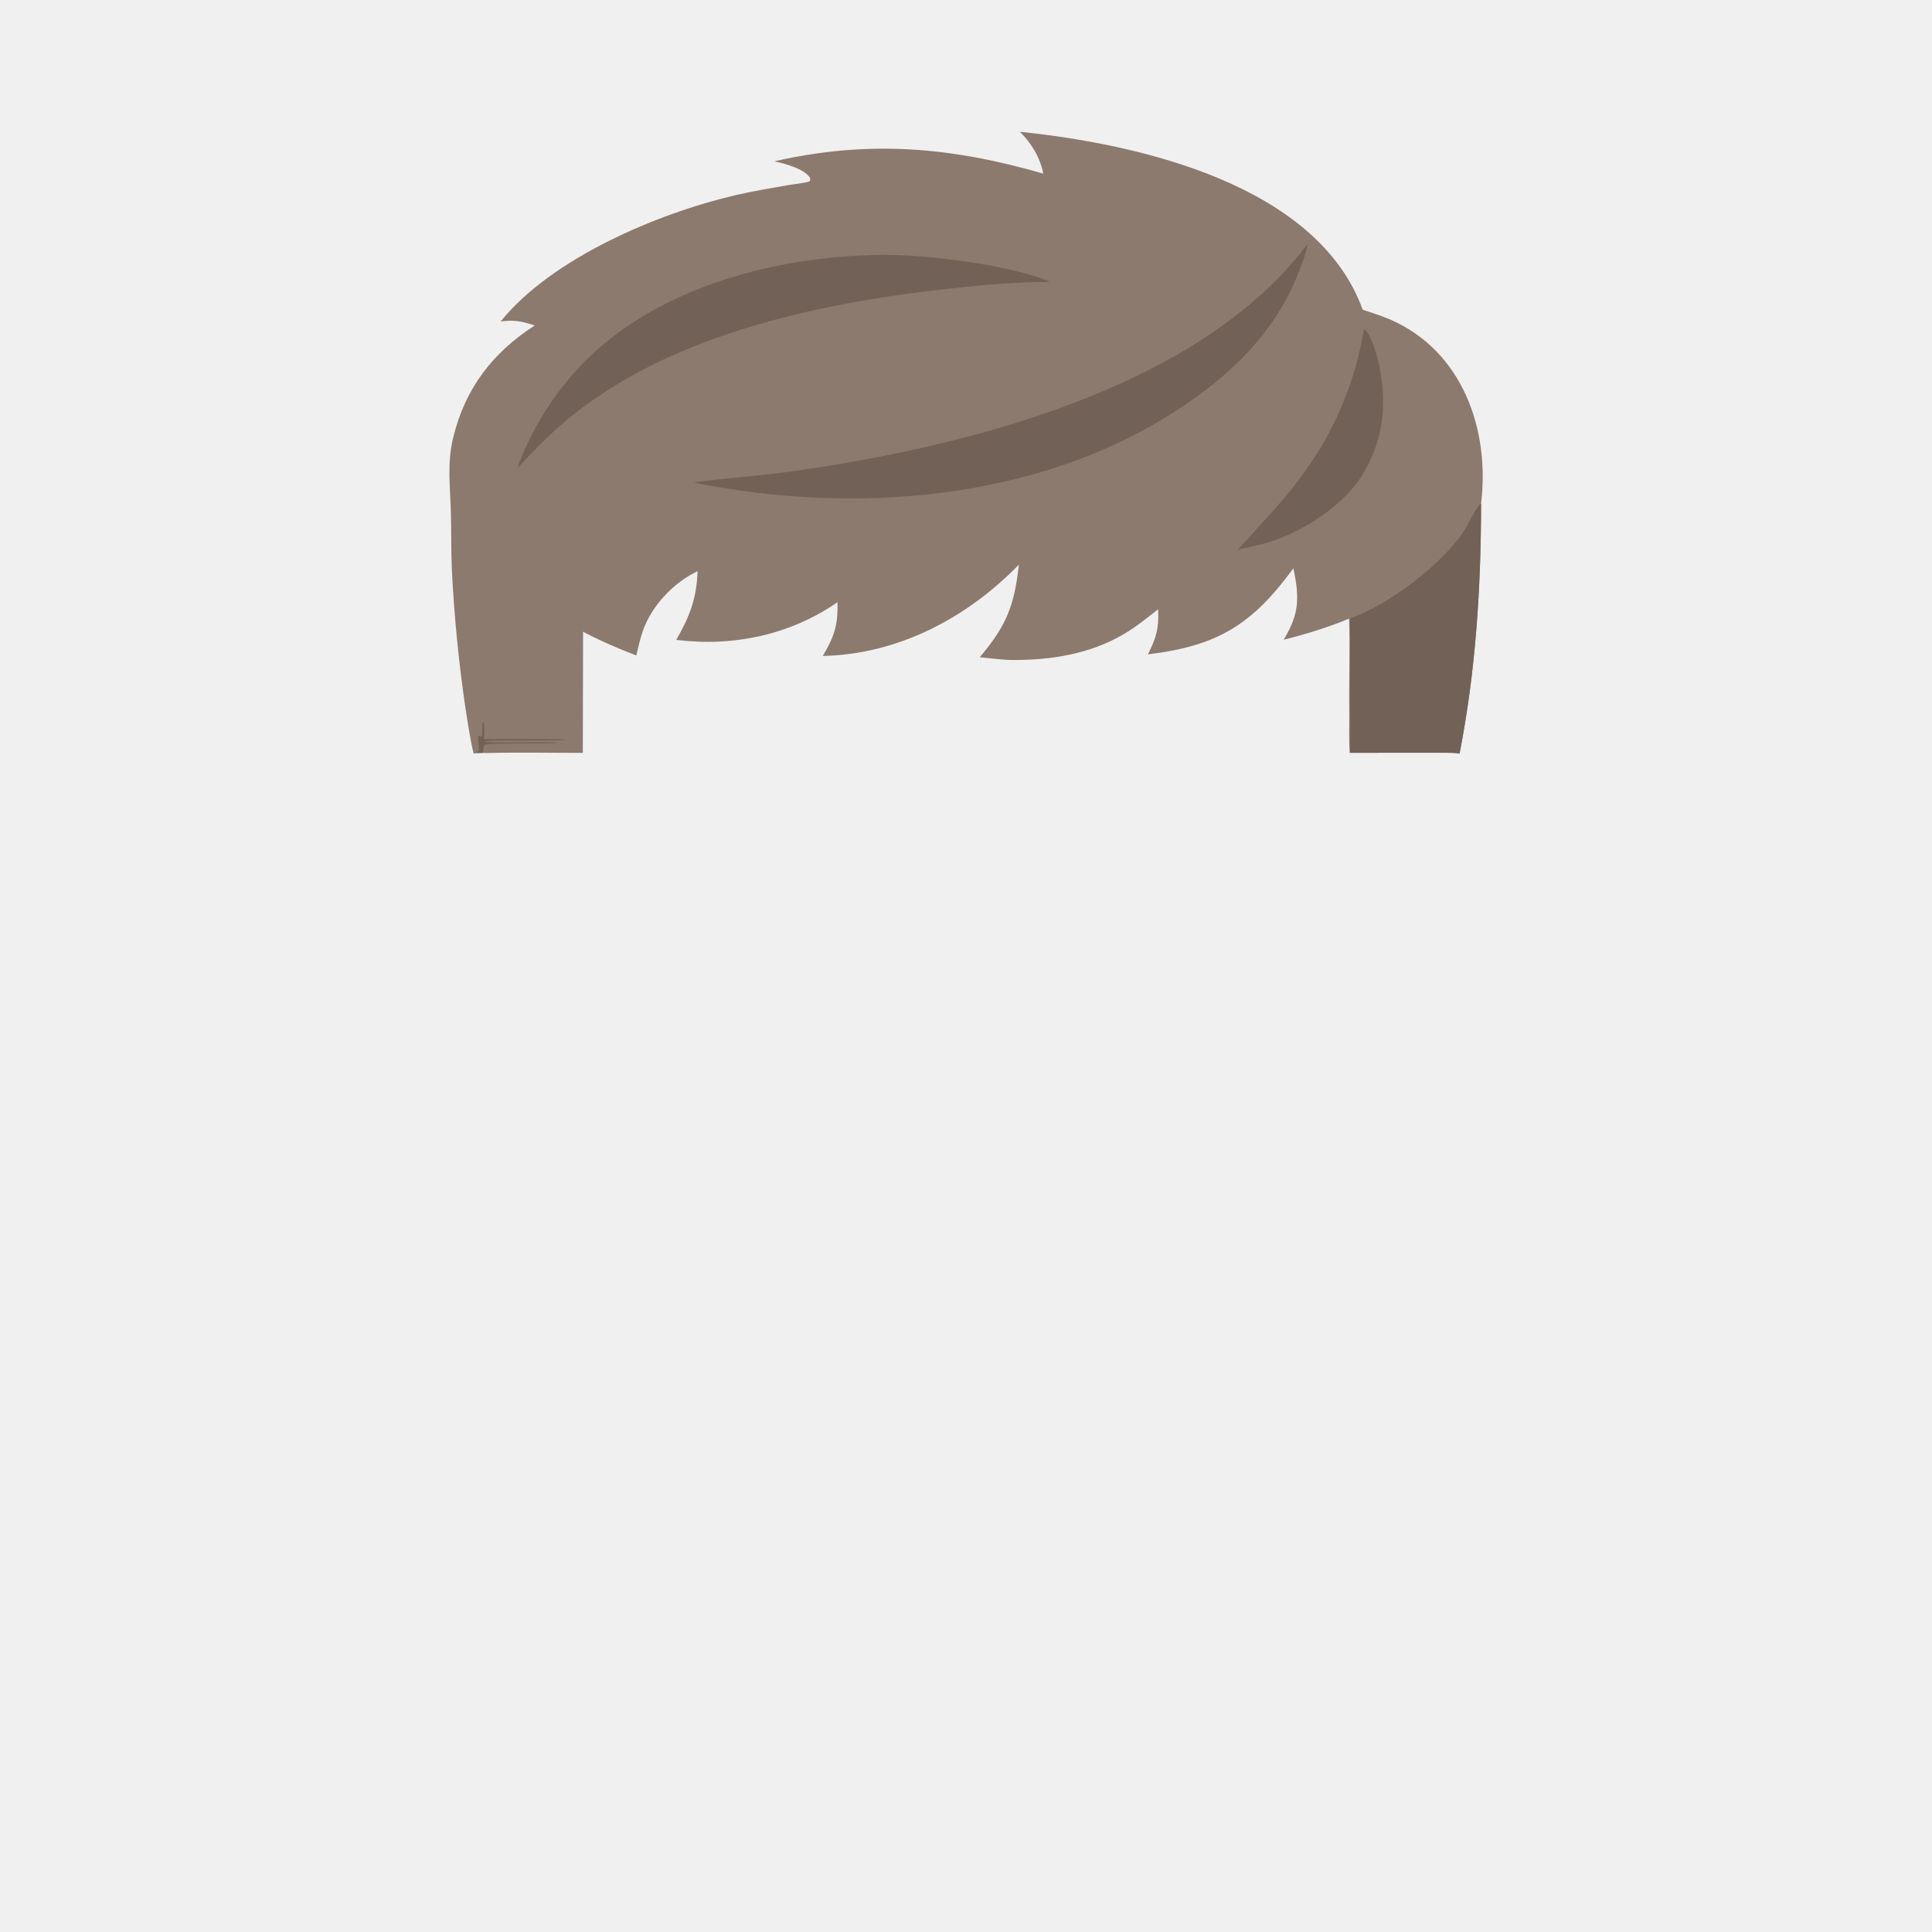
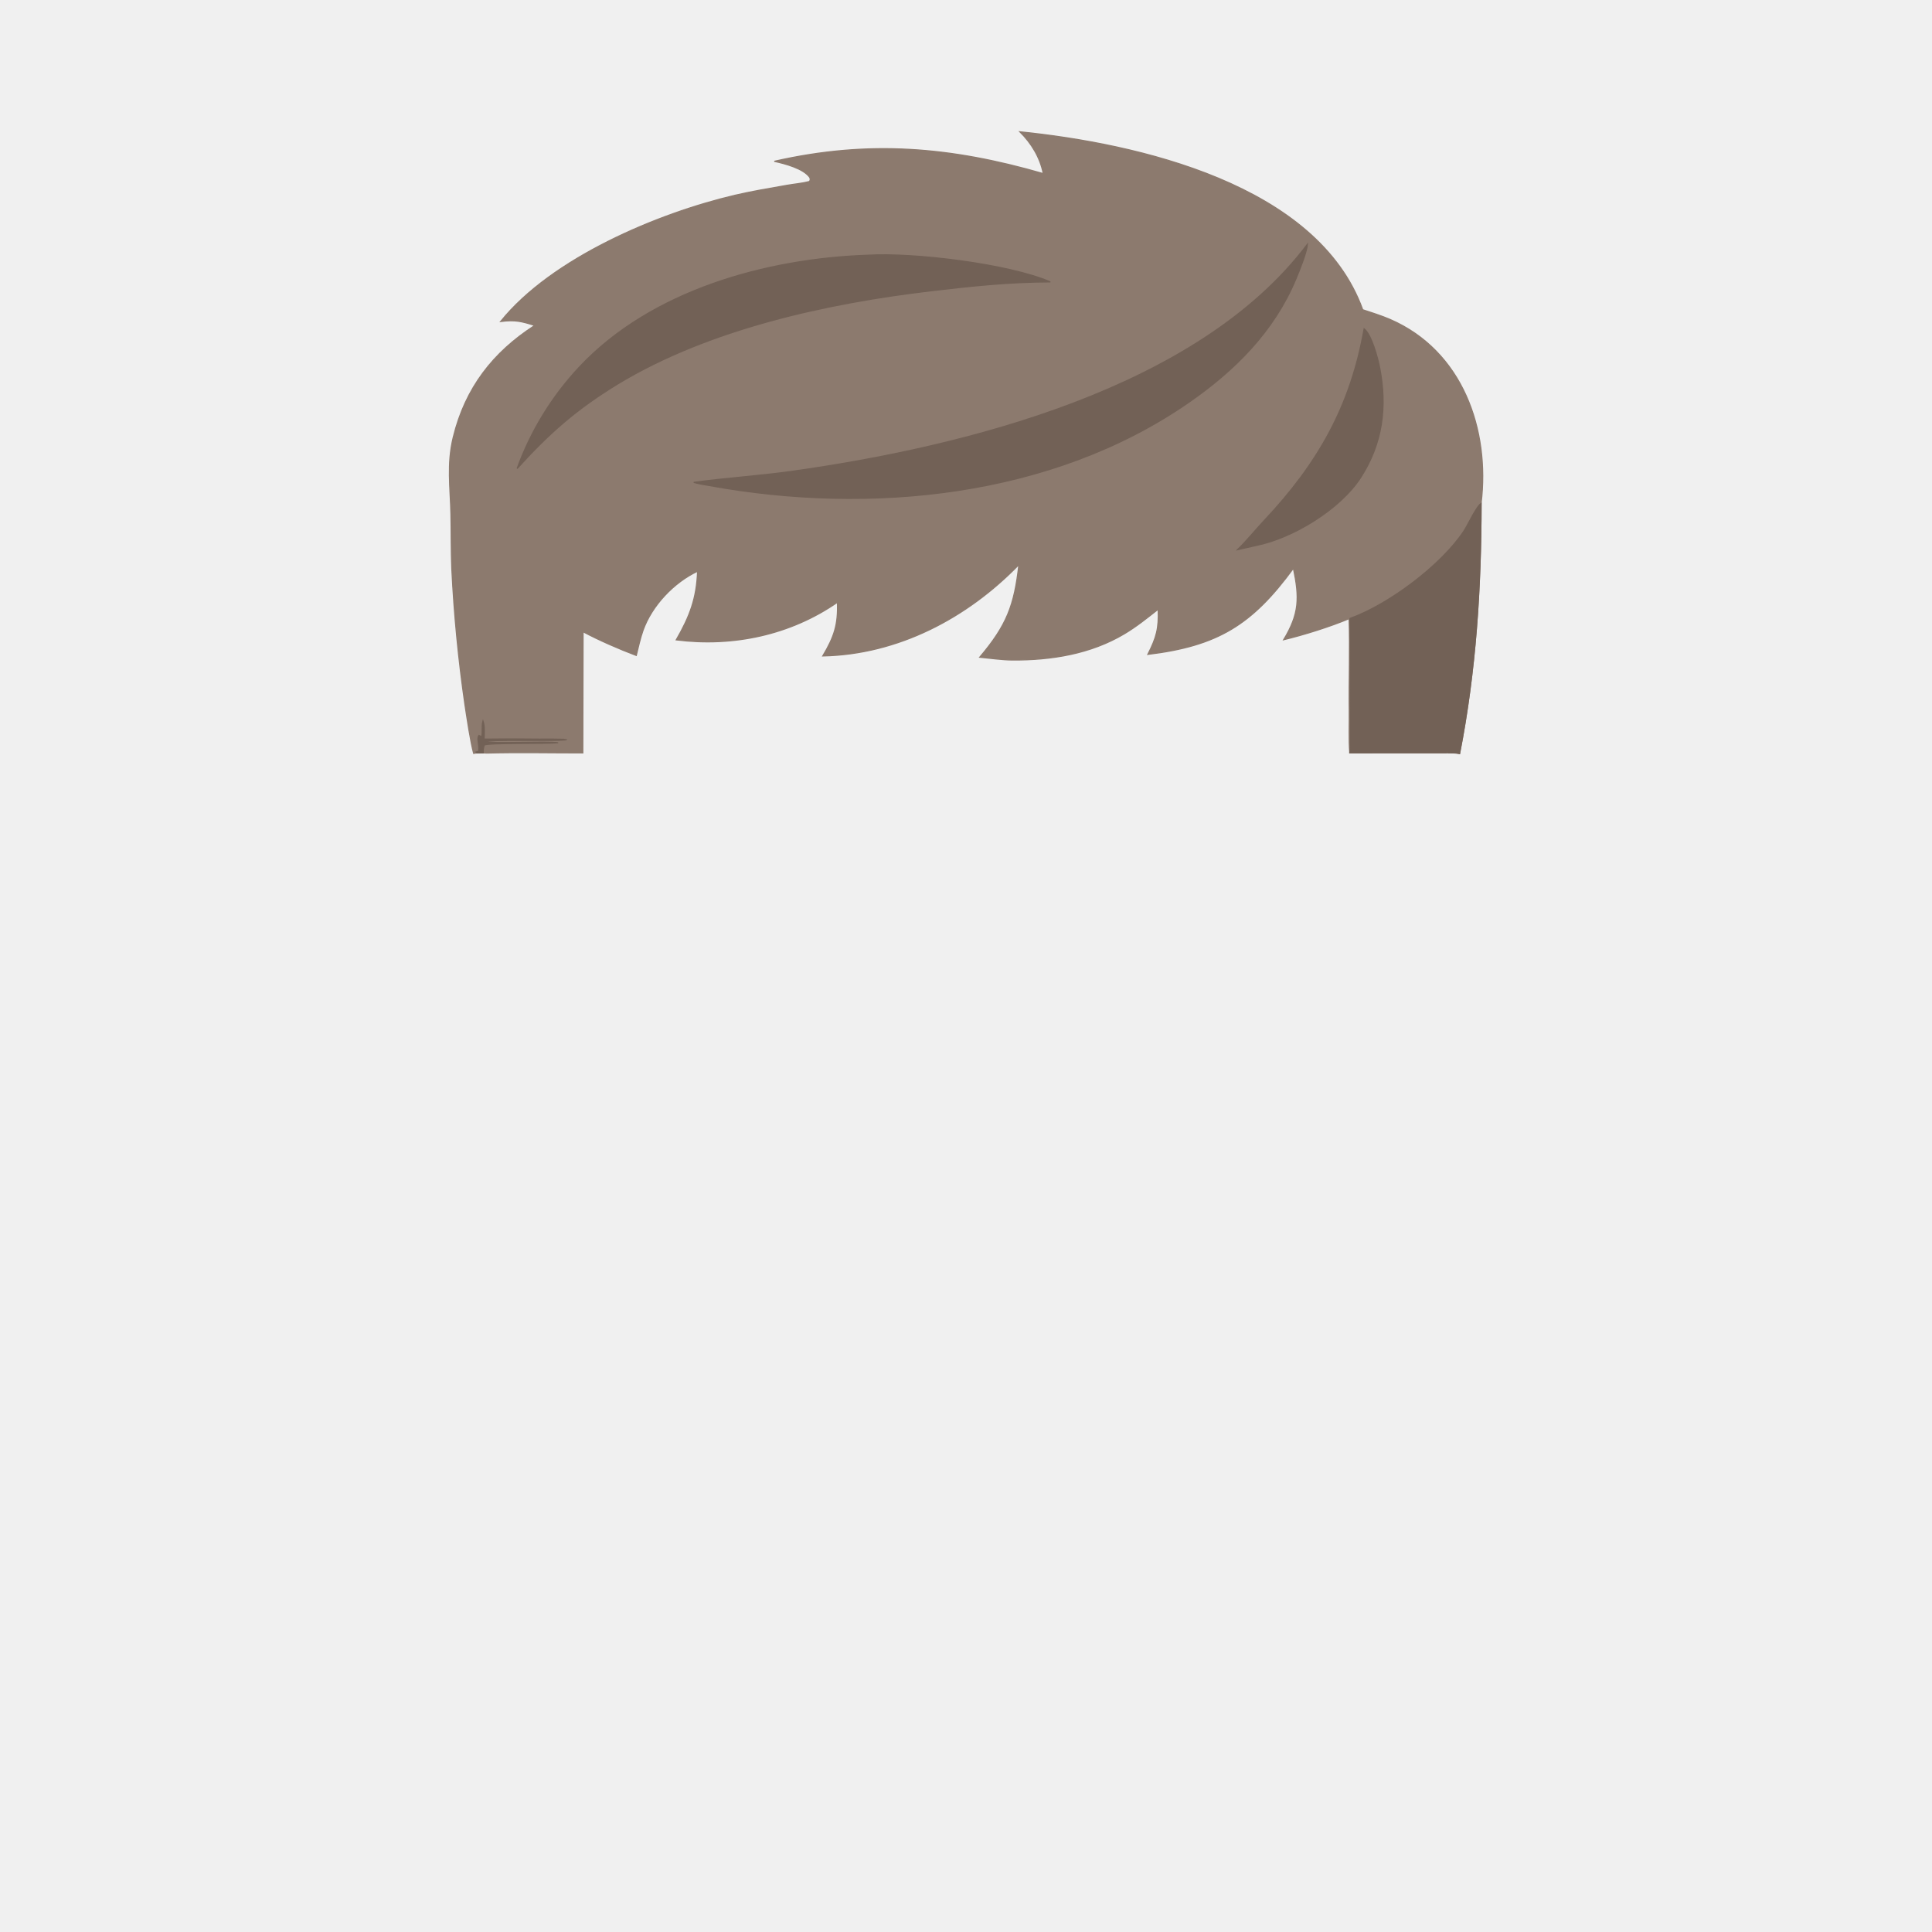
<svg xmlns="http://www.w3.org/2000/svg" version="1.1" viewBox="0 0 2048 2048" width="1024" height="1024">
  <defs>
    <mask id="facehole" maskUnits="userSpaceOnUse" x="0" y="0" width="2048" height="2048">
      <rect x="0" y="0" width="2048" height="2048" fill="white" />
      <path d="M 1533.68 798.613 C 1546.66 799.32 1557.8 799.941 1570.34 803.954 C 1618.2 819.269 1649.18 867.189 1646.49 917.096 C 1644.85 947.316 1631.33 975.662 1608.87 995.951 C 1586.91 1015.66 1562.54 1022.9 1533.67 1024.41 L 1532.38 1022.5 C 1531.22 1004.78 1531.9 981.123 1531.9 962.89 L 1531.99 854.537 C 1532.01 838.109 1531.91 817.251 1532.3 800.538 C 1532.76 799.896 1533.22 799.255 1533.68 798.613 z" fill="black" />
      <path d="M 515.884 1024.25 C 509.295 1024.06 502.266 1023.99 495.795 1022.87 C 407.909 1007.63 371.458 903.101 429.806 836.29 C 449.153 814.256 476.463 800.813 505.725 798.919 C 508.883 798.997 513.071 798.658 515.558 800.023 C 517.24 821.853 516.125 858.428 516.121 881.629 L 515.884 1024.25 z" fill="black" />
    </mask>
  </defs>
  <g mask="url(#facehole)">
-     <path transform="translate(0,0)" fill="rgb(140,122,110)" d="M 1081.16 139.717 C 1205.73 152.439 1396.3 195.143 1444.54 328.337 C 1454.13 331.539 1464.36 334.667 1473.6 338.678 C 1550.24 371.946 1579.56 455.386 1570 533.7 C 1569.85 623.848 1564.45 710.127 1547.19 798.882 C 1542.59 797.849 1536.96 798.03 1532.16 797.949 L 1430.83 797.998 C 1429.61 784.504 1430.45 767.257 1430.26 753.382 C 1429.83 721.196 1431.2 687.881 1430.1 655.779 C 1410.08 664.25 1381.92 673.049 1360.77 678.122 C 1377.43 650.509 1377.59 633.675 1371.07 602.406 C 1327.12 662.367 1290.88 684.649 1216.79 693.664 C 1225.75 675.917 1228.55 666.392 1227.71 645.829 C 1215.88 655.108 1204.91 664.038 1191.81 671.856 C 1156.02 693.204 1114.24 699.861 1073.13 699.627 C 1062.57 699.567 1049.36 697.704 1038.59 696.662 C 1067.11 662.949 1075.22 641.987 1080.07 598.505 C 1025.19 655.028 952.067 693.66 872.199 695.328 C 884.321 674.955 888.615 661.952 887.694 638.419 C 837.706 673.021 776.976 685.866 716.868 678.279 C 731.197 653.353 738.455 634.248 739.477 605.483 C 714.271 617.341 690.926 641.931 681.604 668.28 C 678.807 676.186 676.482 686.495 674.475 694.795 C 656.69 688.113 634.751 678.569 618.081 669.629 L 617.796 798.098 C 584.817 798.112 548.773 797.371 516.057 798.258 L 512.227 798.09 L 505.656 798.211 L 502.202 798.975 C 498.732 786.664 494.861 760.009 492.909 747.196 C 485.957 699.35 481.296 651.199 478.943 602.908 C 478.137 583.42 478.451 564.185 478.02 544.983 C 477.386 516.789 473.569 491.751 480.475 463.542 C 493.283 411.227 522.576 373.528 566.882 344.984 C 552.594 340.468 545.704 338.857 530.727 340.789 C 584.78 273.63 697.168 226.159 779.366 206.958 C 797.208 202.791 815.976 199.658 834.05 196.484 C 842.01 195.086 849.989 194.478 857.783 192.477 C 859.407 190.443 858.846 191.646 858.623 188.392 C 852.056 178.544 831.701 173.405 820.818 171.004 C 921.08 148.202 1008.14 155.784 1105.92 184.053 C 1102.58 166.945 1093.39 151.864 1081.16 139.717 z" />
-     <path transform="translate(0,0)" fill="rgb(114,97,86)" d="M 1431.09 655.576 C 1472.17 640.786 1527.46 599.429 1551.63 563.174 C 1556.28 556.188 1564.88 536.933 1570 533.7 C 1569.85 623.848 1564.45 710.127 1547.19 798.882 C 1542.59 797.849 1536.96 798.03 1532.16 797.949 L 1430.83 797.998 C 1431.9 789.656 1431.32 761.567 1431.32 751.663 L 1431.09 655.576 z" />
-     <path transform="translate(0,0)" fill="rgb(114,97,86)" d="M 1554.22 645.729 C 1556.05 658.706 1555.88 676.398 1553.49 689.369 L 1554.54 678.519 C 1552.4 684.149 1552.88 688.544 1553 694.5 C 1553.05 698.738 1553.27 701.625 1552.42 705.793 C 1551.93 694.583 1551.81 655.817 1554.22 645.729 z" />
-     <path transform="translate(0,0)" fill="rgb(114,97,86)" d="M 505.656 798.211 L 504.575 797.204 L 507.357 796.371 C 508.53 789.297 505.025 783.254 507.707 779.588 L 510.512 781.014 C 512.021 776.229 510.297 770.198 511.987 764.222 C 513.923 769.584 513.333 777.665 513.14 783.506 C 532.593 783.238 552.048 783.239 571.5 783.51 C 578.769 783.566 593.262 783.199 600.014 784.066 L 599.833 784.203 L 598.038 783.835 L 598.613 784.43 C 585.353 785.651 518.473 783.763 513.43 786.08 C 519.43 788.537 580.035 785.578 591.604 787.351 C 579.771 788.576 516.294 787.255 513.299 789.804 C 512.279 793.604 512.289 794.105 512.227 798.09 L 505.656 798.211 z" />
-     <path transform="translate(0,0)" fill="rgb(114,97,86)" d="M 1385.87 258.987 C 1385.31 267.649 1376.96 287.907 1373.55 296.051 C 1350.29 351.473 1308.88 392.649 1260.3 426.367 C 1115.07 527.172 921.971 545.671 751.757 514.658 C 745.409 513.681 741.617 512.973 735.399 511.334 C 769.79 506.656 804.752 504.539 839.563 499.65 C 1021.11 474.151 1269.76 413.062 1385.87 258.987 z" />
-     <path transform="translate(0,0)" fill="rgb(114,97,86)" d="M 920.049 270.56 C 967.977 267.577 1069.21 279.75 1113.38 298.828 C 1070.24 298.894 1030.4 303.089 987.689 308.117 C 876.636 321.192 751.014 348.566 654.553 407.152 C 610.547 434.095 582.353 458.975 548.171 496.699 C 562.682 456.604 585.232 419.896 614.438 388.827 C 690.429 307.966 812.208 274.188 920.049 270.56 z" />
-     <path transform="translate(0,0)" fill="rgb(114,97,86)" d="M 1446.04 348.531 C 1453.95 354.803 1460.5 379.568 1462.42 389.327 C 1470.66 431.293 1465.7 469.996 1442.45 506.084 C 1420.69 539.88 1370.27 570.516 1331.41 578.243 L 1311.85 582.675 C 1321.99 572.832 1330.62 561.894 1340.23 551.68 C 1396.95 491.412 1431.6 430.87 1446.04 348.531 z" />
+     <path transform="translate(0,0)" fill="rgb(140,122,110)" d="M 1081.16 139.717 C 1205.73 152.439 1396.3 195.143 1444.54 328.337 C 1454.13 331.539 1464.36 334.667 1473.6 338.678 C 1550.24 371.946 1579.56 455.386 1570 533.7 C 1569.85 623.848 1564.45 710.127 1547.19 798.882 C 1542.59 797.849 1536.96 798.03 1532.16 797.949 L 1430.83 797.998 C 1429.61 784.504 1430.45 767.257 1430.26 753.382 C 1429.83 721.196 1431.2 687.881 1430.1 655.779 C 1410.08 664.25 1381.92 673.049 1360.77 678.122 C 1377.43 650.509 1377.59 633.675 1371.07 602.406 C 1327.12 662.367 1290.88 684.649 1216.79 693.664 C 1225.75 675.917 1228.55 666.392 1227.71 645.829 C 1215.88 655.108 1204.91 664.038 1191.81 671.856 C 1156.02 693.204 1114.24 699.861 1073.13 699.627 C 1062.57 699.567 1049.36 697.704 1038.59 696.662 C 1067.11 662.949 1075.22 641.987 1080.07 598.505 C 1025.19 655.028 952.067 693.66 872.199 695.328 C 884.321 674.955 888.615 661.952 887.694 638.419 C 837.706 673.021 776.976 685.866 716.868 678.279 C 731.197 653.353 738.455 634.248 739.477 605.483 C 714.271 617.341 690.926 641.931 681.604 668.28 C 678.807 676.186 676.482 686.495 674.475 694.795 C 656.69 688.113 634.751 678.569 618.081 669.629 L 617.796 798.098 C 584.817 798.112 548.773 797.371 516.057 798.258 L 512.227 798.09 L 505.656 798.211 L 502.202 798.975 C 498.732 786.664 494.861 760.009 492.909 747.196 C 485.957 699.35 481.296 651.199 478.943 602.908 C 478.137 583.42 478.451 564.185 478.02 544.983 C 477.386 516.789 473.569 491.751 480.475 463.542 C 493.283 411.227 522.576 373.528 566.882 344.984 C 552.594 340.468 545.704 338.857 530.727 340.789 C 584.78 273.63 697.168 226.159 779.366 206.958 C 797.208 202.791 815.976 199.658 834.05 196.484 C 842.01 195.086 849.989 194.478 857.783 192.477 C 859.407 190.443 858.846 191.646 858.623 188.392 C 852.056 178.544 831.701 173.405 820.818 171.004 C 921.08 148.202 1008.14 155.784 1105.92 184.053 C 1102.58 166.945 1093.39 151.864 1081.16 139.717 z" stroke="rgb(140,122,110)" stroke-width="1.2" />
+     <path transform="translate(0,0)" fill="rgb(114,97,86)" d="M 1431.09 655.576 C 1472.17 640.786 1527.46 599.429 1551.63 563.174 C 1556.28 556.188 1564.88 536.933 1570 533.7 C 1569.85 623.848 1564.45 710.127 1547.19 798.882 C 1542.59 797.849 1536.96 798.03 1532.16 797.949 L 1430.83 797.998 C 1431.9 789.656 1431.32 761.567 1431.32 751.663 L 1431.09 655.576 z" stroke="rgb(114,97,86)" stroke-width="1.2" />
+     <path transform="translate(0,0)" fill="rgb(114,97,86)" d="M 1554.22 645.729 C 1556.05 658.706 1555.88 676.398 1553.49 689.369 L 1554.54 678.519 C 1552.4 684.149 1552.88 688.544 1553 694.5 C 1553.05 698.738 1553.27 701.625 1552.42 705.793 C 1551.93 694.583 1551.81 655.817 1554.22 645.729 z" stroke="rgb(114,97,86)" stroke-width="1.2" />
+     <path transform="translate(0,0)" fill="rgb(114,97,86)" d="M 505.656 798.211 L 504.575 797.204 L 507.357 796.371 C 508.53 789.297 505.025 783.254 507.707 779.588 L 510.512 781.014 C 512.021 776.229 510.297 770.198 511.987 764.222 C 513.923 769.584 513.333 777.665 513.14 783.506 C 532.593 783.238 552.048 783.239 571.5 783.51 C 578.769 783.566 593.262 783.199 600.014 784.066 L 599.833 784.203 L 598.038 783.835 L 598.613 784.43 C 585.353 785.651 518.473 783.763 513.43 786.08 C 519.43 788.537 580.035 785.578 591.604 787.351 C 579.771 788.576 516.294 787.255 513.299 789.804 C 512.279 793.604 512.289 794.105 512.227 798.09 L 505.656 798.211 z" stroke="rgb(114,97,86)" stroke-width="1.2" />
+     <path transform="translate(0,0)" fill="rgb(114,97,86)" d="M 1385.87 258.987 C 1385.31 267.649 1376.96 287.907 1373.55 296.051 C 1350.29 351.473 1308.88 392.649 1260.3 426.367 C 1115.07 527.172 921.971 545.671 751.757 514.658 C 745.409 513.681 741.617 512.973 735.399 511.334 C 769.79 506.656 804.752 504.539 839.563 499.65 C 1021.11 474.151 1269.76 413.062 1385.87 258.987 z" stroke="rgb(114,97,86)" stroke-width="1.2" />
+     <path transform="translate(0,0)" fill="rgb(114,97,86)" d="M 920.049 270.56 C 967.977 267.577 1069.21 279.75 1113.38 298.828 C 1070.24 298.894 1030.4 303.089 987.689 308.117 C 876.636 321.192 751.014 348.566 654.553 407.152 C 610.547 434.095 582.353 458.975 548.171 496.699 C 562.682 456.604 585.232 419.896 614.438 388.827 C 690.429 307.966 812.208 274.188 920.049 270.56 z" stroke="rgb(114,97,86)" stroke-width="1.2" />
+     <path transform="translate(0,0)" fill="rgb(114,97,86)" d="M 1446.04 348.531 C 1453.95 354.803 1460.5 379.568 1462.42 389.327 C 1470.66 431.293 1465.7 469.996 1442.45 506.084 C 1420.69 539.88 1370.27 570.516 1331.41 578.243 L 1311.85 582.675 C 1321.99 572.832 1330.62 561.894 1340.23 551.68 C 1396.95 491.412 1431.6 430.87 1446.04 348.531 z" stroke="rgb(114,97,86)" stroke-width="1.2" />
  </g>
</svg>
